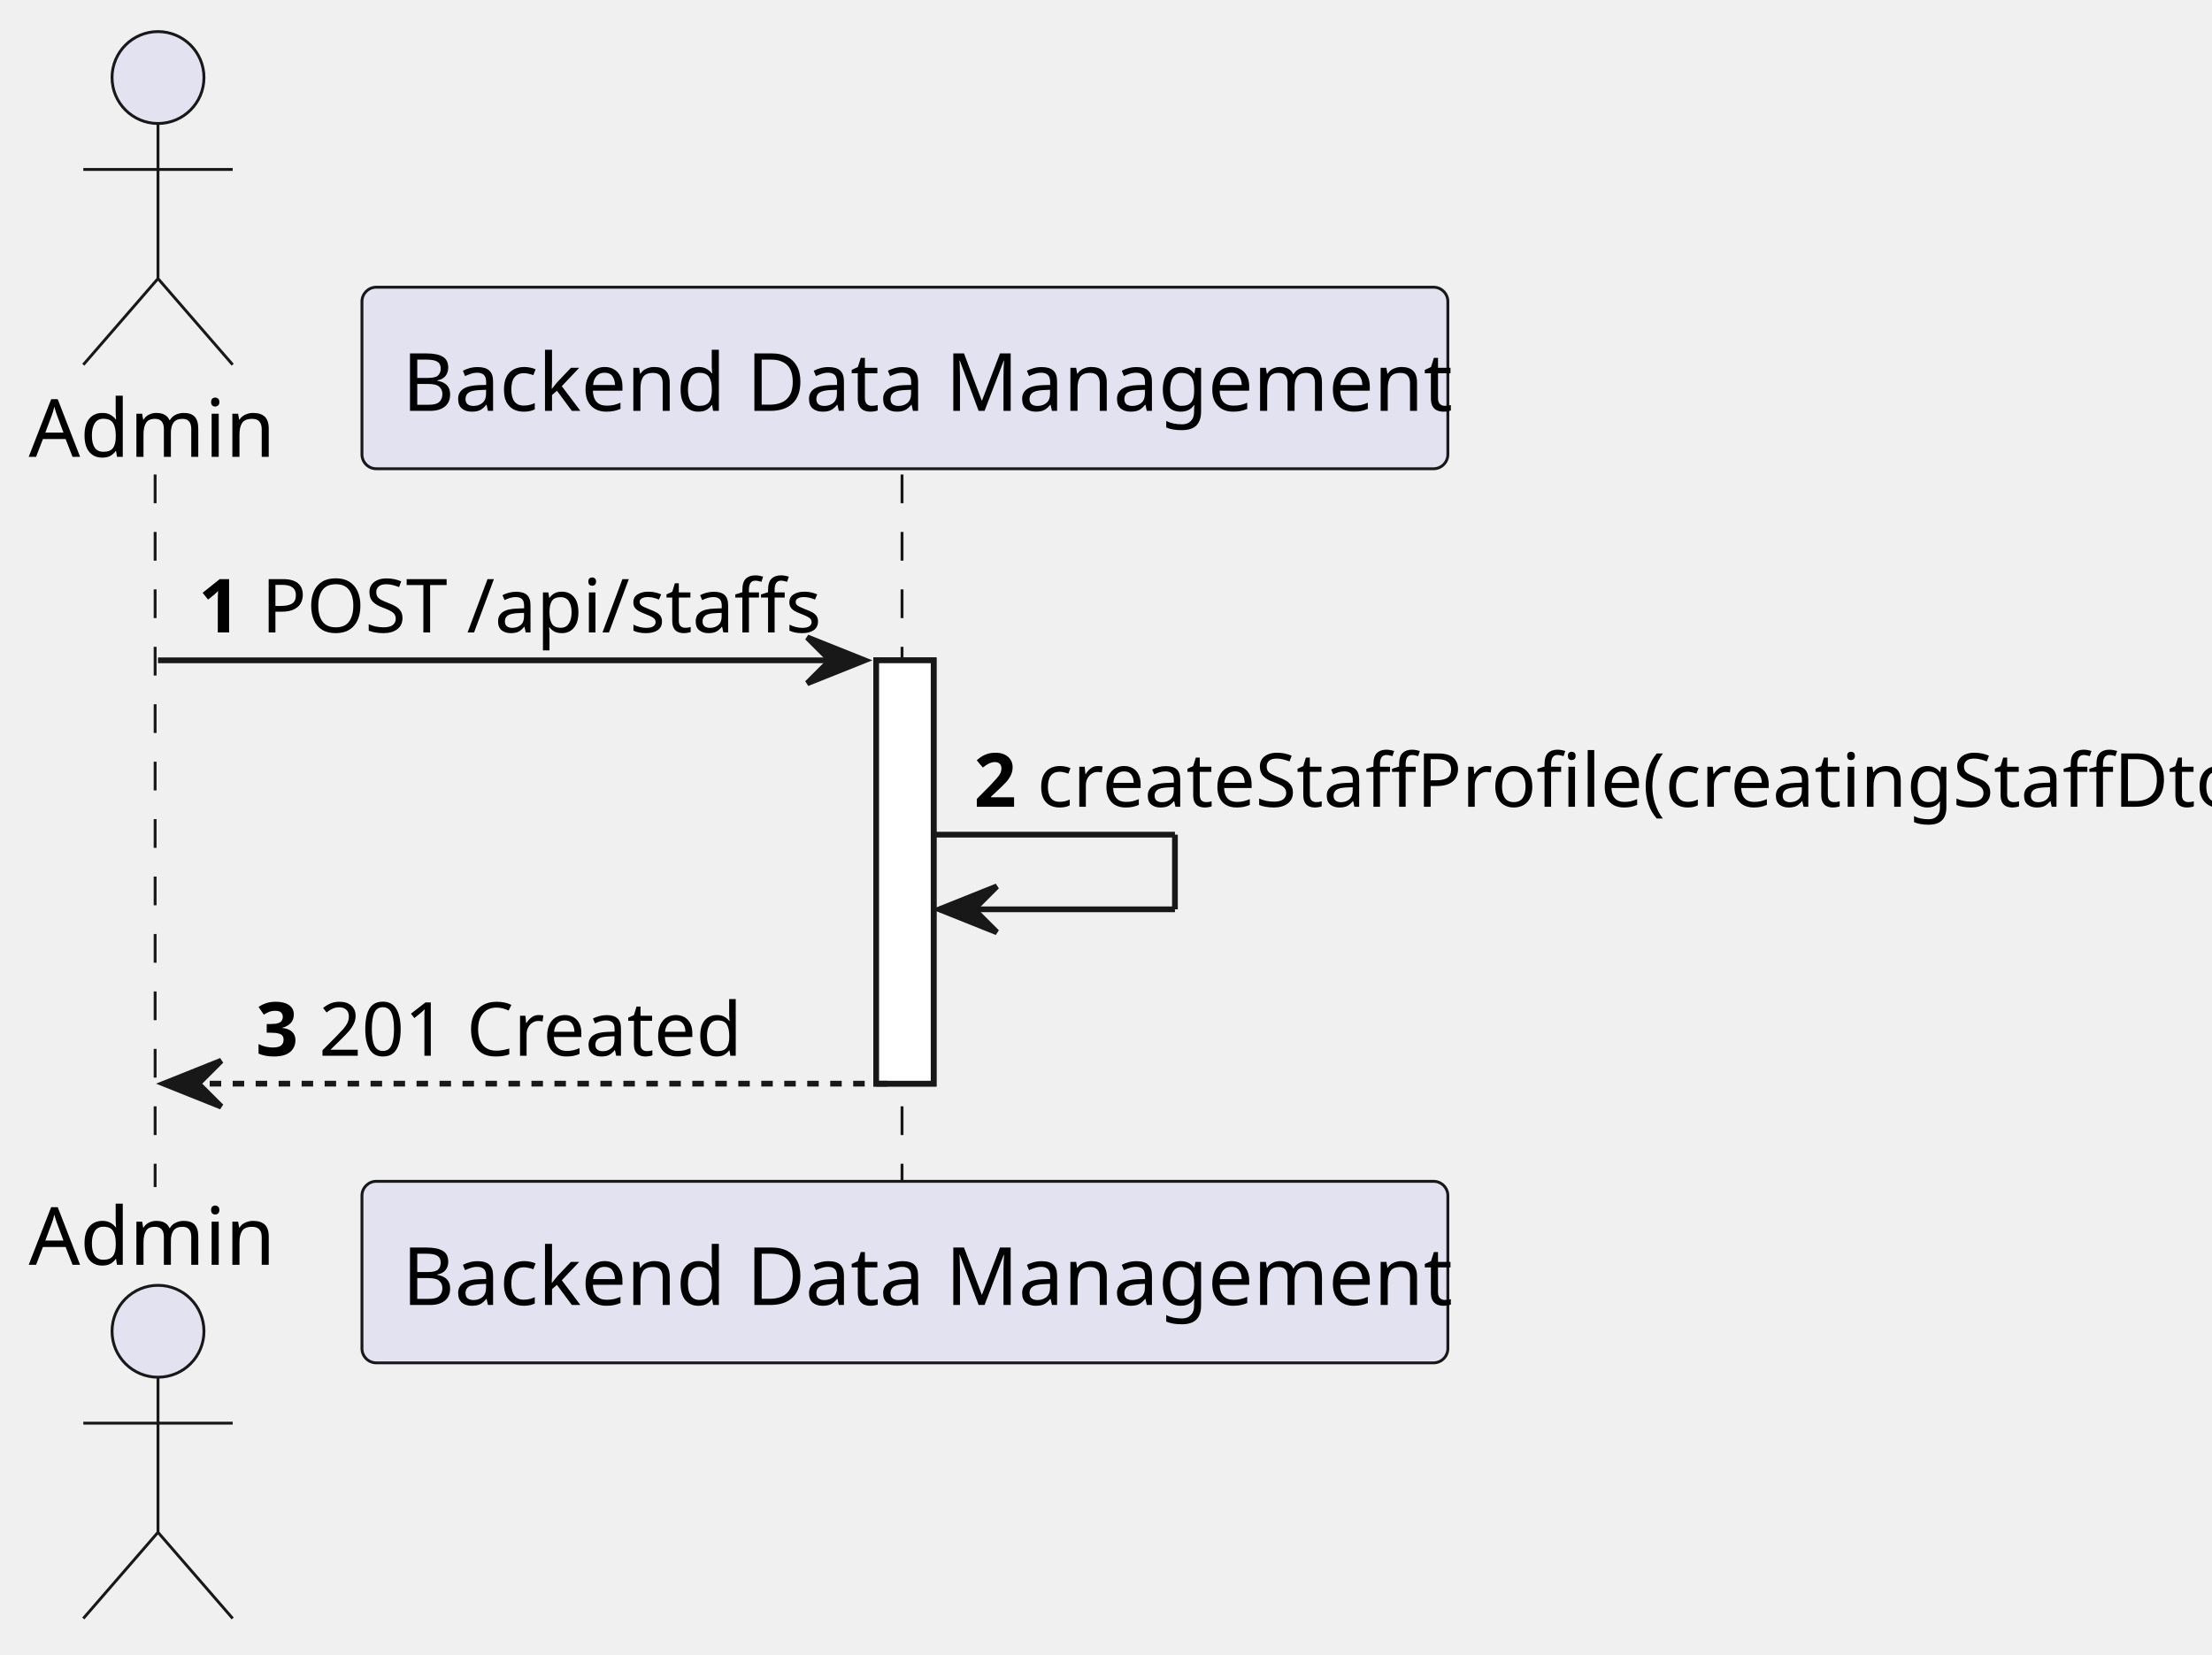
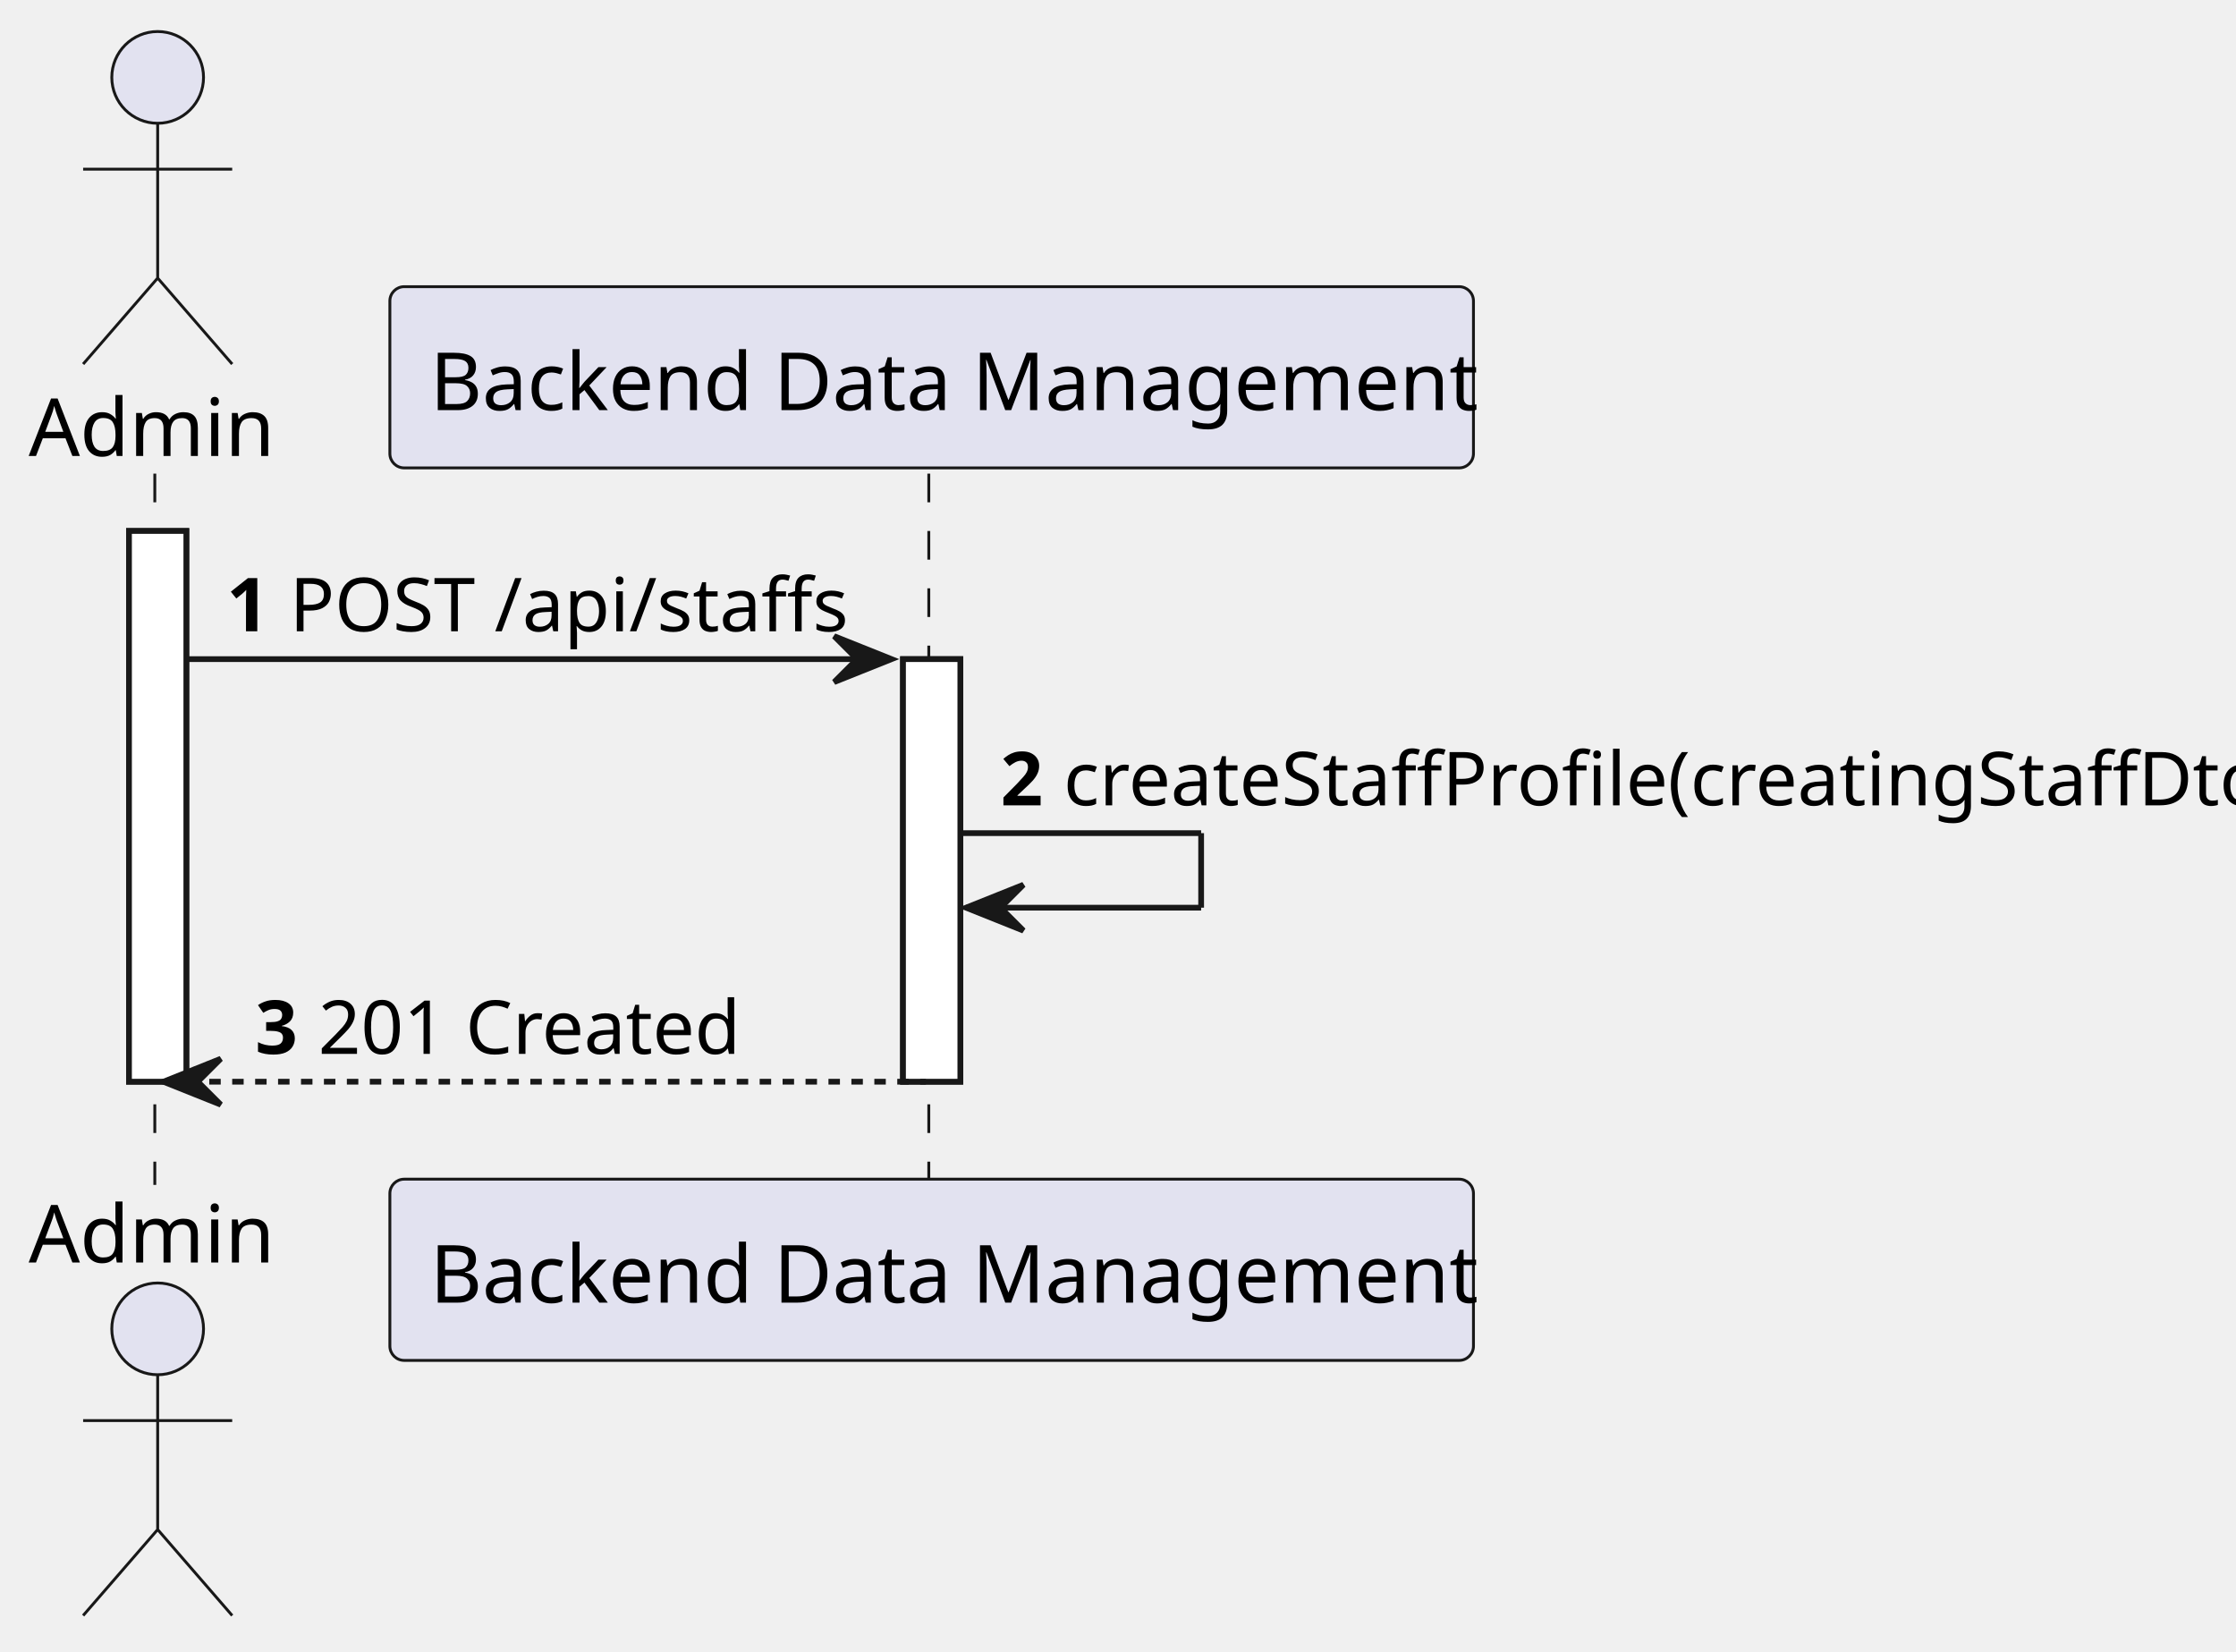
- <svg xmlns="http://www.w3.org/2000/svg" contentStyleType="text/css" height="288px" preserveAspectRatio="none" style="width:385px;height:288px;background:#FFFFFF;" version="1.1" viewBox="0 0 385 288" width="385px" zoomAndPan="magnify">
+ <svg xmlns="http://www.w3.org/2000/svg" contentStyleType="text/css" height="288px" preserveAspectRatio="none" style="width:390px;height:288px;background:#FFFFFF;" version="1.1" viewBox="0 0 390 288" width="390px" zoomAndPan="magnify">
  <defs />
  <g>
-     <rect fill="#FFFFFF" height="73.703" style="stroke:#181818;stroke-width:1.0;" width="10" x="152.5" y="114.961" />
+     <rect fill="#FFFFFF" height="96.055" style="stroke:#181818;stroke-width:1.0;" width="10" x="22.5" y="92.609" />
+     <rect fill="#FFFFFF" height="73.703" style="stroke:#181818;stroke-width:1.0;" width="10" x="157.5" y="114.961" />
    <line style="stroke:#181818;stroke-width:0.5;stroke-dasharray:5.0,5.0;" x1="27" x2="27" y1="82.609" y2="206.664" />
-     <line style="stroke:#181818;stroke-width:0.5;stroke-dasharray:5.0,5.0;" x1="157" x2="157" y1="82.609" y2="206.664" />
+     <line style="stroke:#181818;stroke-width:0.5;stroke-dasharray:5.0,5.0;" x1="162" x2="162" y1="82.609" y2="206.664" />
    <text fill="#000000" font-family="sans-serif" font-size="14" lengthAdjust="spacing" textLength="39" x="5" y="79.533">Admin</text>
    <ellipse cx="27.5" cy="13.5" fill="#E2E2F0" rx="8" ry="8" style="stroke:#181818;stroke-width:0.5;" />
    <path d="M27.5,21.5 L27.5,48.5 M14.5,29.5 L40.5,29.5 M27.5,48.5 L14.5,63.5 M27.5,48.5 L40.5,63.5 " fill="none" style="stroke:#181818;stroke-width:0.5;" />
    <text fill="#000000" font-family="sans-serif" font-size="14" lengthAdjust="spacing" textLength="39" x="5" y="220.197">Admin</text>
    <ellipse cx="27.5" cy="231.773" fill="#E2E2F0" rx="8" ry="8" style="stroke:#181818;stroke-width:0.5;" />
    <path d="M27.5,239.773 L27.5,266.773 M14.5,247.773 L40.5,247.773 M27.5,266.773 L14.5,281.773 M27.5,266.773 L40.5,281.773 " fill="none" style="stroke:#181818;stroke-width:0.5;" />
-     <rect fill="#E2E2F0" height="31.609" rx="2.5" ry="2.5" style="stroke:#181818;stroke-width:0.5;" width="189" x="63" y="50" />
-     <text fill="#000000" font-family="sans-serif" font-size="14" lengthAdjust="spacing" textLength="175" x="70" y="71.533">Backend Data Management</text>
-     <rect fill="#E2E2F0" height="31.609" rx="2.5" ry="2.5" style="stroke:#181818;stroke-width:0.5;" width="189" x="63" y="205.664" />
-     <text fill="#000000" font-family="sans-serif" font-size="14" lengthAdjust="spacing" textLength="175" x="70" y="227.197">Backend Data Management</text>
-     <rect fill="#FFFFFF" height="73.703" style="stroke:#181818;stroke-width:1.0;" width="10" x="152.5" y="114.961" />
-     <polygon fill="#181818" points="140.5,110.961,150.5,114.961,140.5,118.961,144.5,114.961" style="stroke:#181818;stroke-width:1.0;" />
-     <line style="stroke:#181818;stroke-width:1.0;" x1="27.5" x2="146.5" y1="114.961" y2="114.961" />
-     <text fill="#000000" font-family="sans-serif" font-size="13" font-weight="bold" lengthAdjust="spacing" textLength="7" x="34.5" y="110.105">1</text>
-     <text fill="#000000" font-family="sans-serif" font-size="13" lengthAdjust="spacing" textLength="95" x="45.5" y="110.105">POST /api/staffs</text>
-     <line style="stroke:#181818;stroke-width:1.0;" x1="162.5" x2="204.5" y1="145.312" y2="145.312" />
-     <line style="stroke:#181818;stroke-width:1.0;" x1="204.5" x2="204.5" y1="145.312" y2="158.312" />
-     <line style="stroke:#181818;stroke-width:1.0;" x1="163.5" x2="204.5" y1="158.312" y2="158.312" />
-     <polygon fill="#181818" points="173.5,154.312,163.5,158.312,173.5,162.312,169.5,158.312" style="stroke:#181818;stroke-width:1.0;" />
-     <text fill="#000000" font-family="sans-serif" font-size="13" font-weight="bold" lengthAdjust="spacing" textLength="7" x="169.5" y="140.456">2</text>
-     <text fill="#000000" font-family="sans-serif" font-size="13" lengthAdjust="spacing" textLength="198" x="180.5" y="140.456">createStaffProfile(creatingStaffDto)</text>
+     <rect fill="#E2E2F0" height="31.609" rx="2.5" ry="2.5" style="stroke:#181818;stroke-width:0.5;" width="189" x="68" y="50" />
+     <text fill="#000000" font-family="sans-serif" font-size="14" lengthAdjust="spacing" textLength="175" x="75" y="71.533">Backend Data Management</text>
+     <rect fill="#E2E2F0" height="31.609" rx="2.5" ry="2.5" style="stroke:#181818;stroke-width:0.5;" width="189" x="68" y="205.664" />
+     <text fill="#000000" font-family="sans-serif" font-size="14" lengthAdjust="spacing" textLength="175" x="75" y="227.197">Backend Data Management</text>
+     <rect fill="#FFFFFF" height="96.055" style="stroke:#181818;stroke-width:1.0;" width="10" x="22.5" y="92.609" />
+     <rect fill="#FFFFFF" height="73.703" style="stroke:#181818;stroke-width:1.0;" width="10" x="157.5" y="114.961" />
+     <polygon fill="#181818" points="145.5,110.961,155.5,114.961,145.5,118.961,149.5,114.961" style="stroke:#181818;stroke-width:1.0;" />
+     <line style="stroke:#181818;stroke-width:1.0;" x1="32.5" x2="151.5" y1="114.961" y2="114.961" />
+     <text fill="#000000" font-family="sans-serif" font-size="13" font-weight="bold" lengthAdjust="spacing" textLength="7" x="39.5" y="110.105">1</text>
+     <text fill="#000000" font-family="sans-serif" font-size="13" lengthAdjust="spacing" textLength="95" x="50.5" y="110.105">POST /api/staffs</text>
+     <line style="stroke:#181818;stroke-width:1.0;" x1="167.5" x2="209.5" y1="145.312" y2="145.312" />
+     <line style="stroke:#181818;stroke-width:1.0;" x1="209.5" x2="209.5" y1="145.312" y2="158.312" />
+     <line style="stroke:#181818;stroke-width:1.0;" x1="168.5" x2="209.5" y1="158.312" y2="158.312" />
+     <polygon fill="#181818" points="178.5,154.312,168.5,158.312,178.5,162.312,174.5,158.312" style="stroke:#181818;stroke-width:1.0;" />
+     <text fill="#000000" font-family="sans-serif" font-size="13" font-weight="bold" lengthAdjust="spacing" textLength="7" x="174.5" y="140.456">2</text>
+     <text fill="#000000" font-family="sans-serif" font-size="13" lengthAdjust="spacing" textLength="198" x="185.5" y="140.456">createStaffProfile(creatingStaffDto)</text>
    <polygon fill="#181818" points="38.5,184.664,28.5,188.664,38.5,192.664,34.5,188.664" style="stroke:#181818;stroke-width:1.0;" />
-     <line style="stroke:#181818;stroke-width:1.0;stroke-dasharray:2.0,2.0;" x1="32.5" x2="156.5" y1="188.664" y2="188.664" />
+     <line style="stroke:#181818;stroke-width:1.0;stroke-dasharray:2.0,2.0;" x1="32.5" x2="161.5" y1="188.664" y2="188.664" />
    <text fill="#000000" font-family="sans-serif" font-size="13" font-weight="bold" lengthAdjust="spacing" textLength="7" x="44.5" y="183.808">3</text>
    <text fill="#000000" font-family="sans-serif" font-size="13" lengthAdjust="spacing" textLength="70" x="55.5" y="183.808">201 Created</text>
  </g>
</svg>
